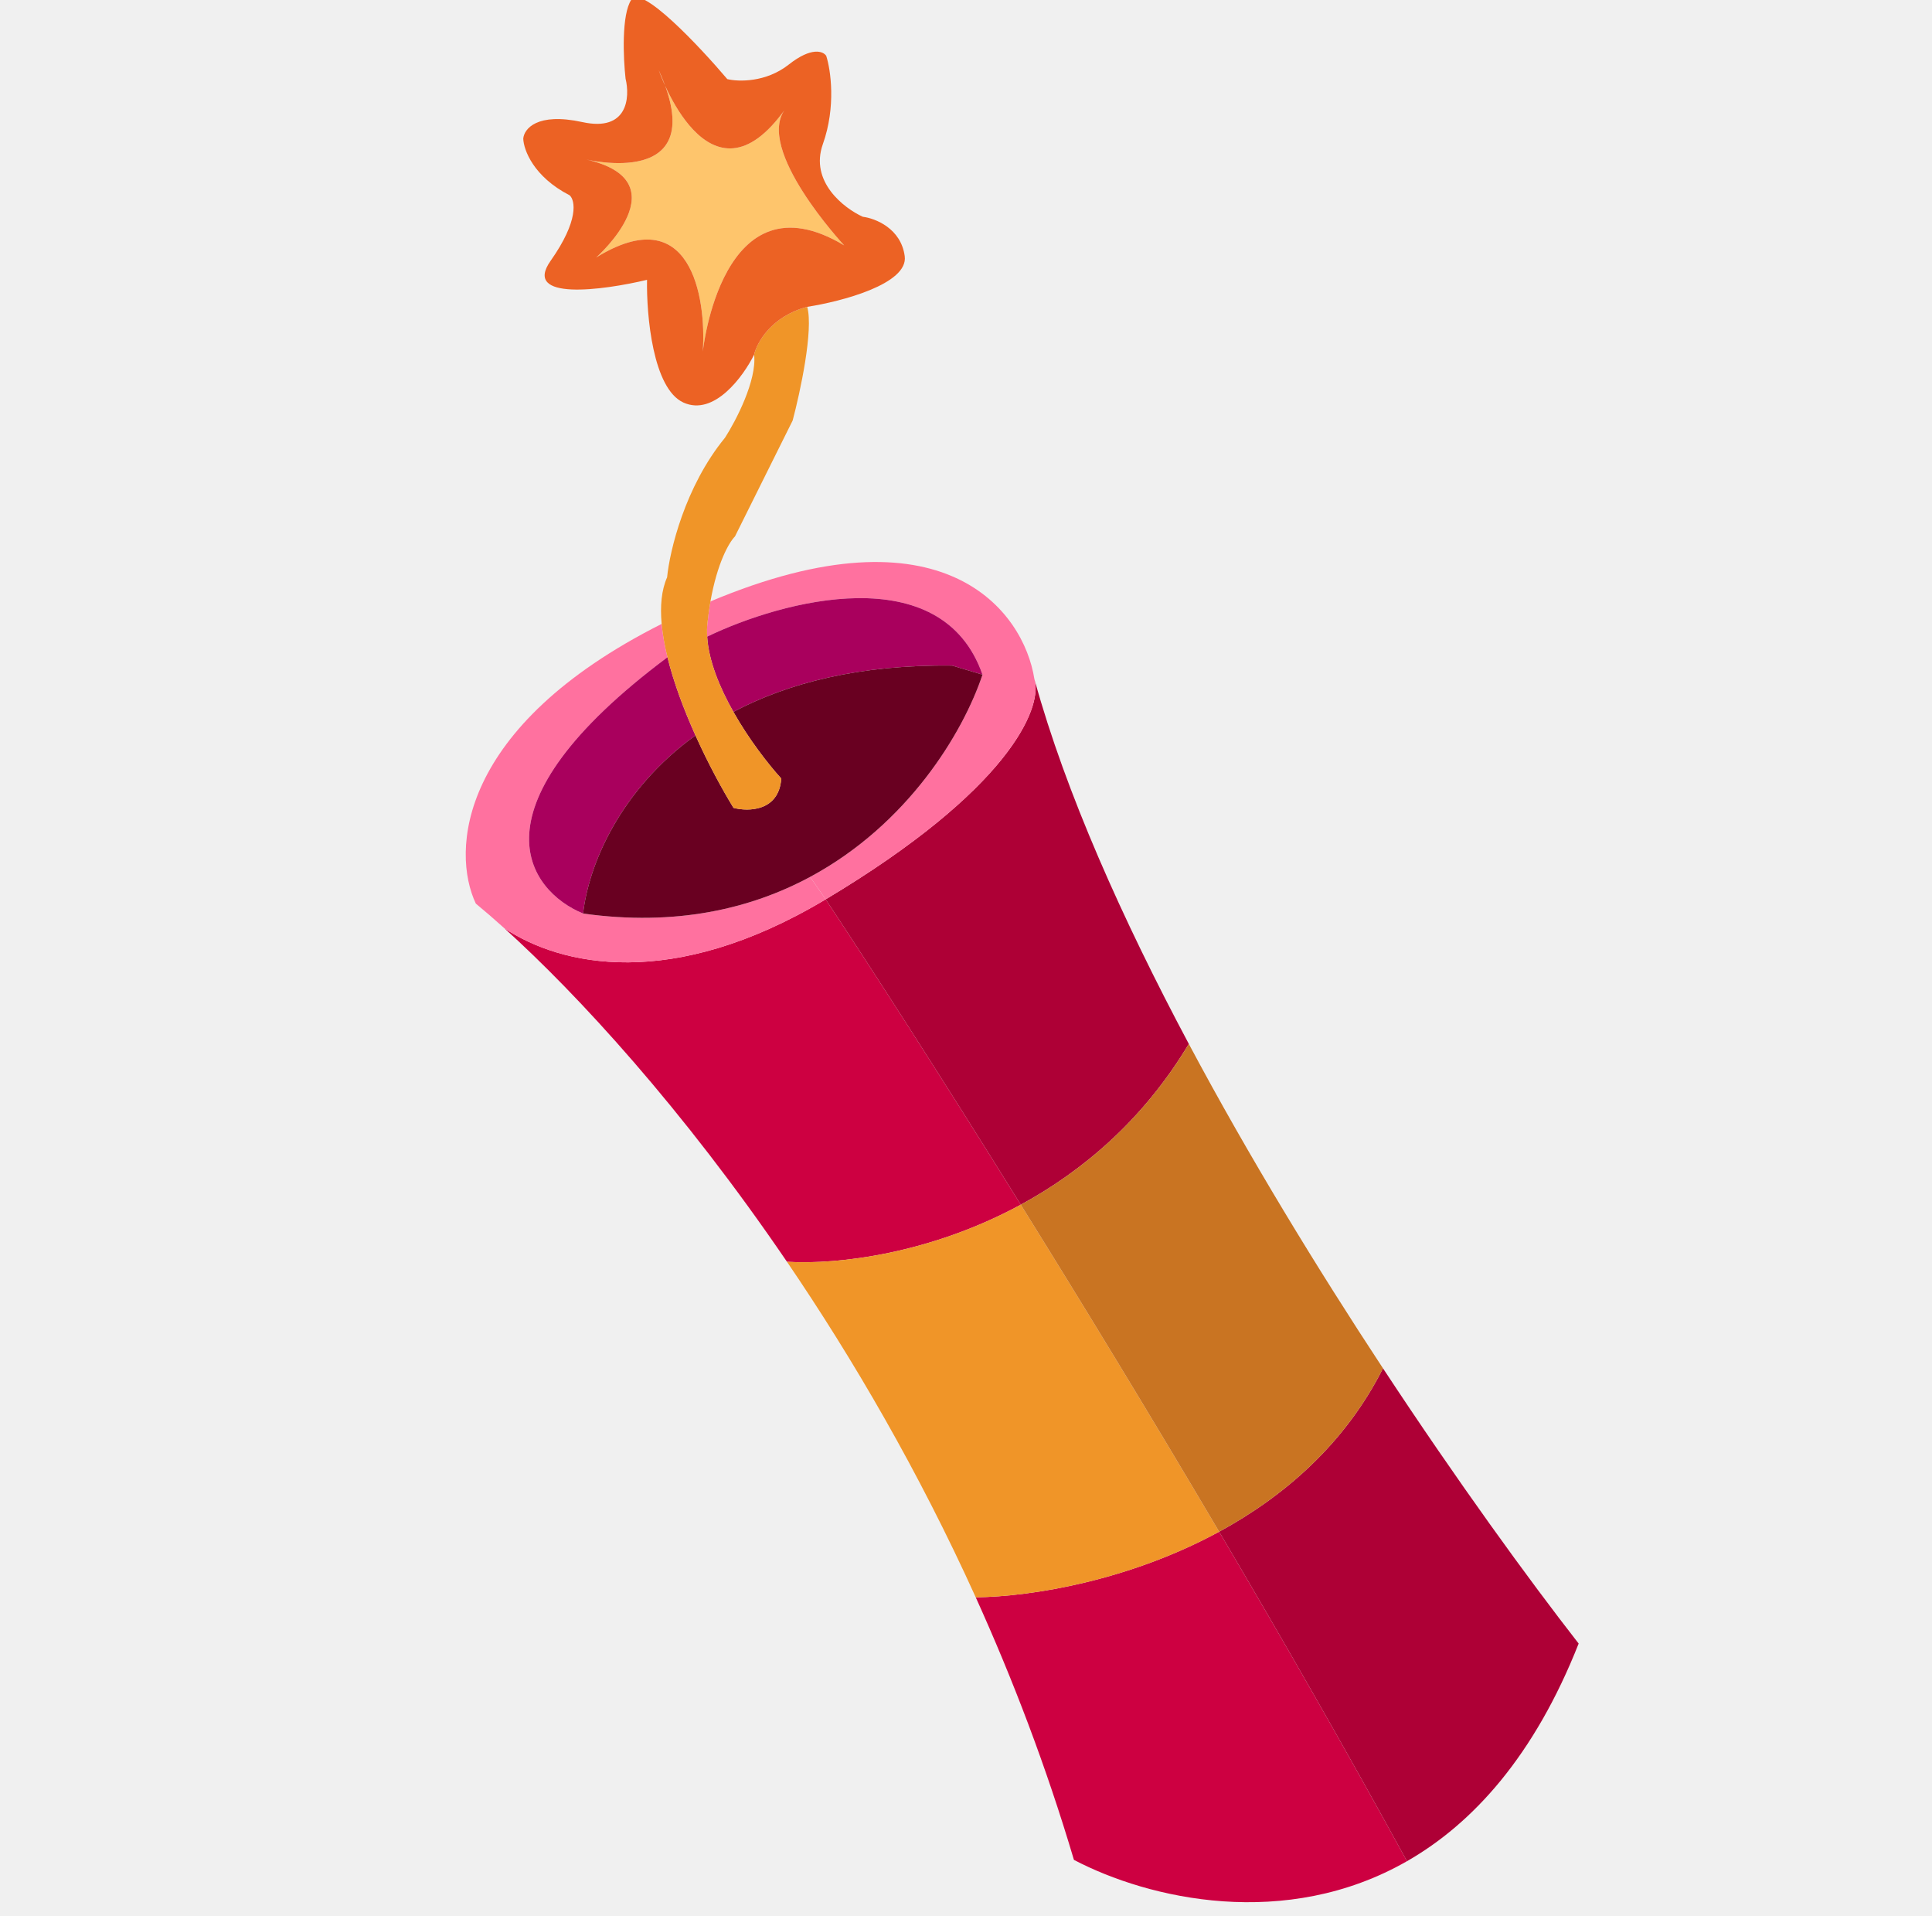
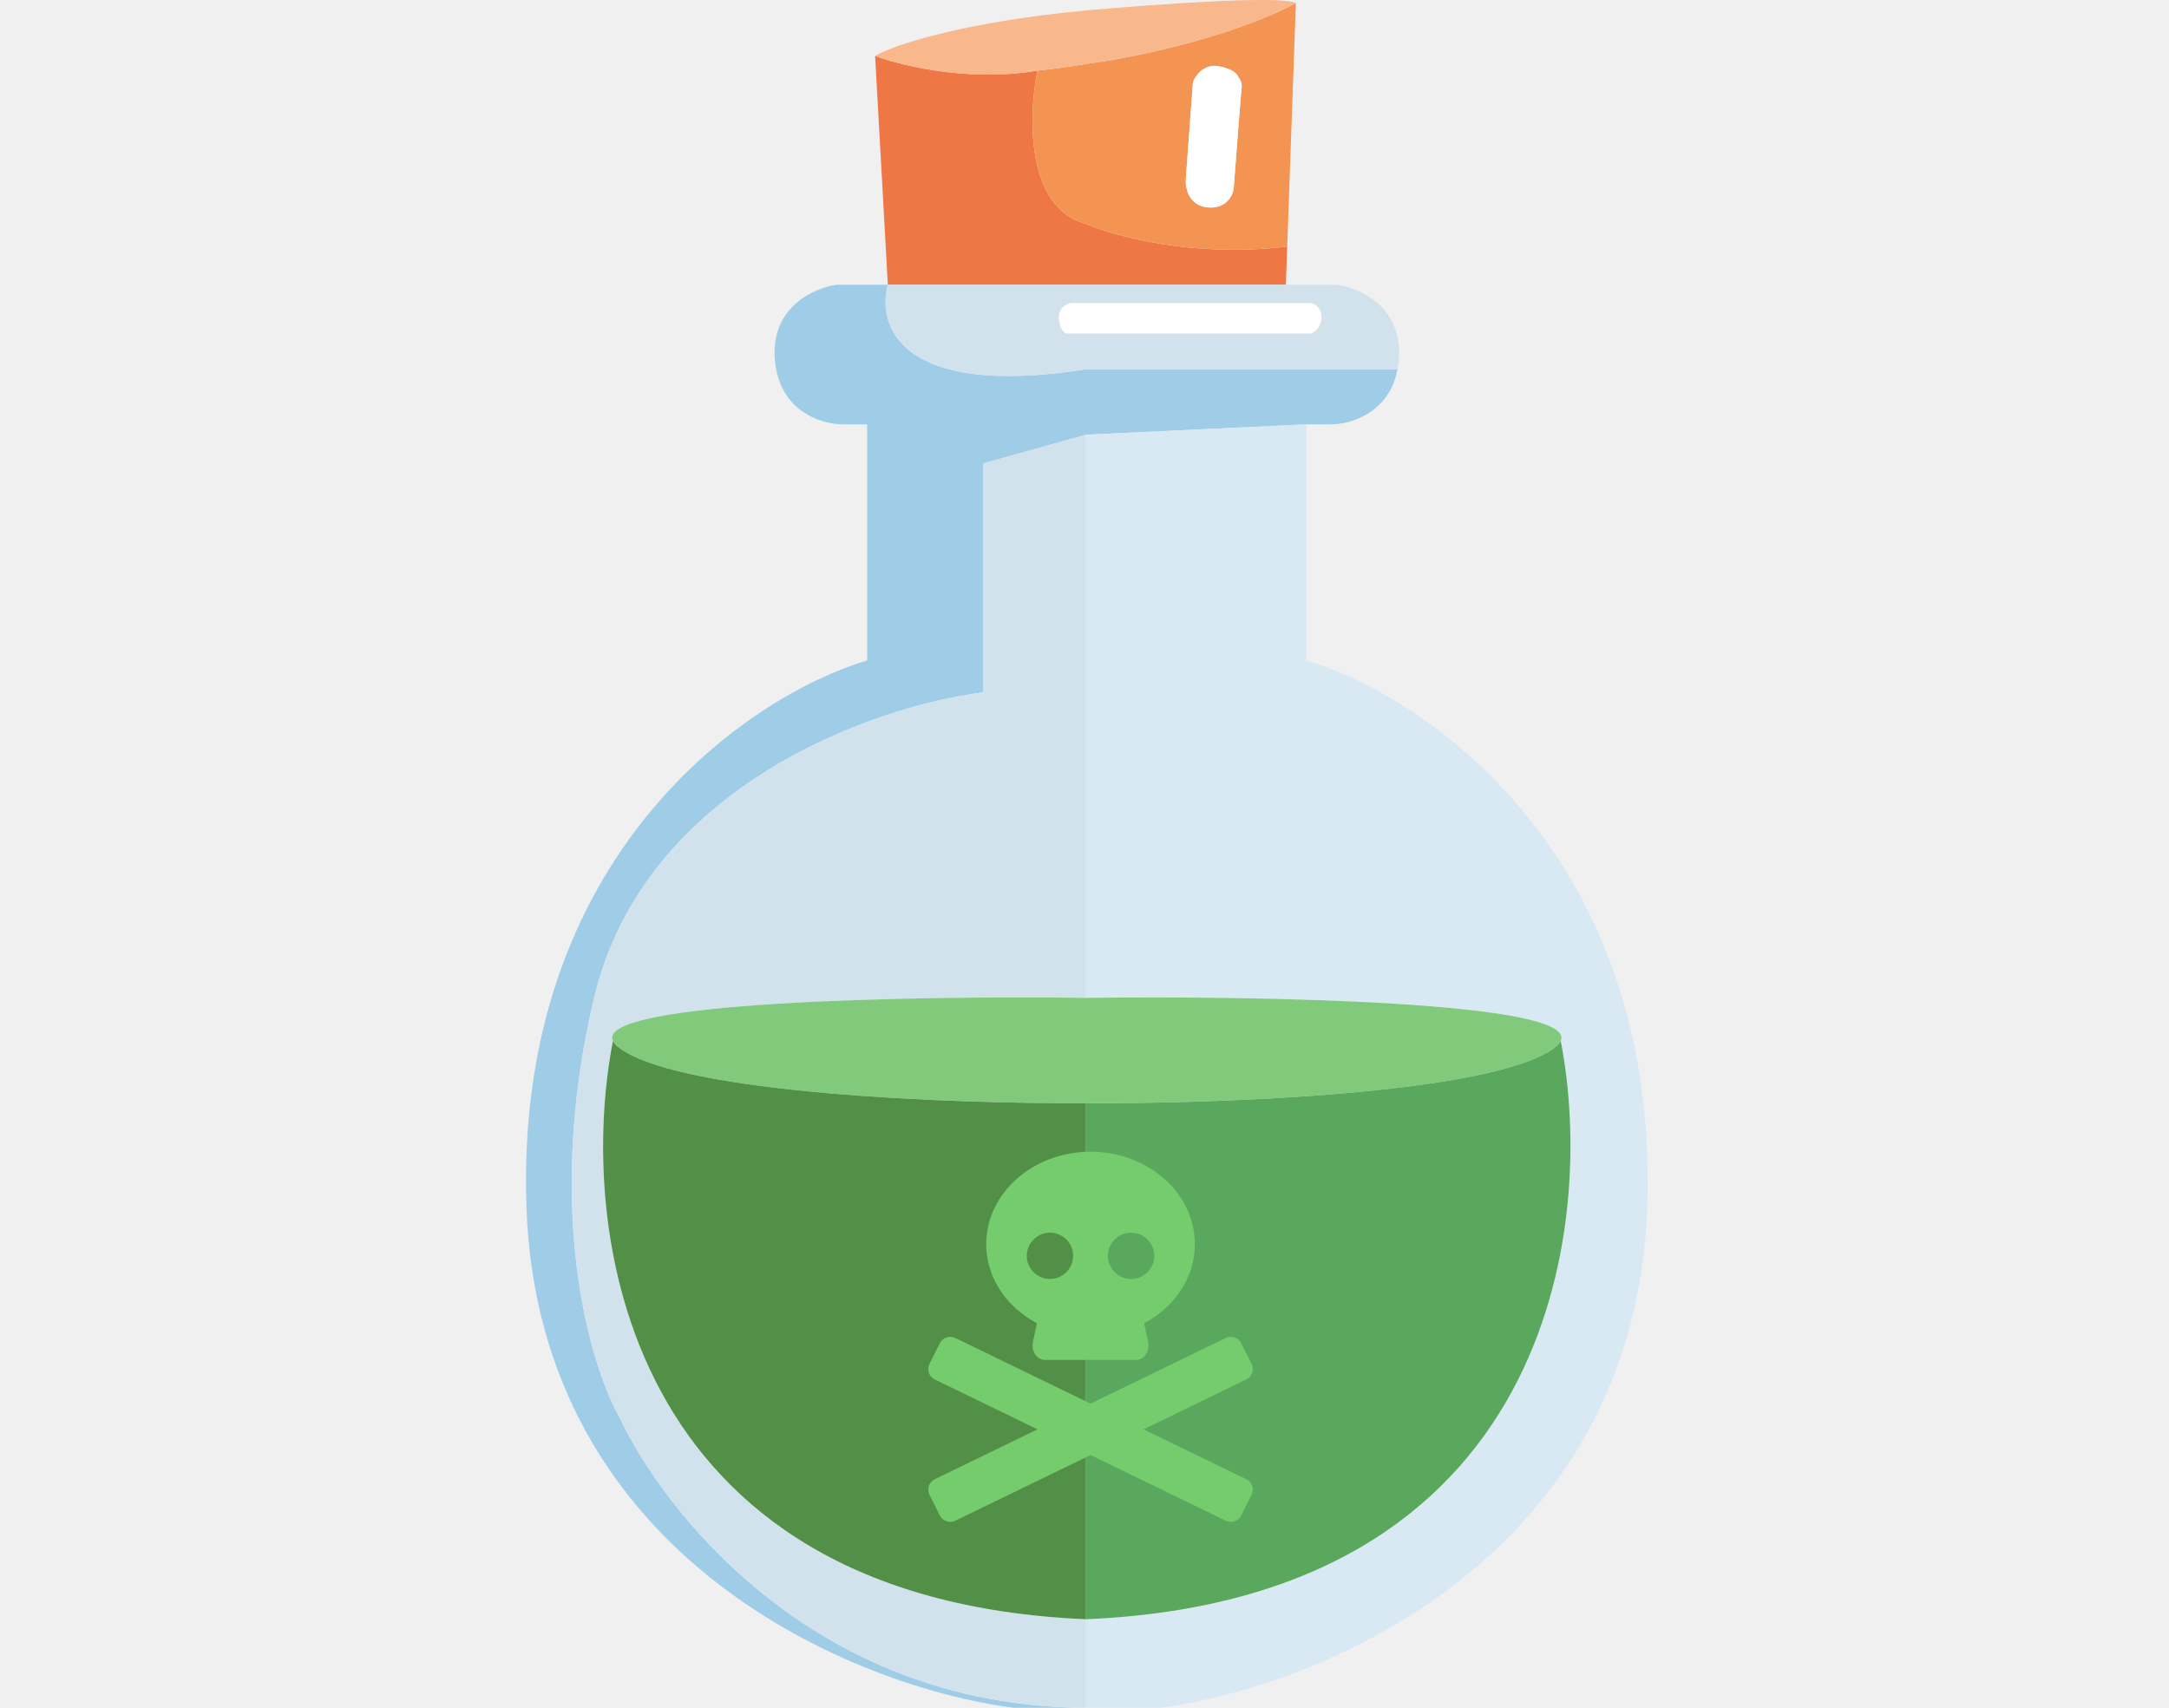
- <svg xmlns="http://www.w3.org/2000/svg" width="345" height="342" viewBox="0 0 345 342" fill="none">
-   <g clip-path="url(#clip0_649_261)">
-     <path d="M147.443 160.578C119.956 177.022 100.104 172.409 90.079 165.756C103.126 177.527 121.901 197.926 140.529 225.289C149.764 225.849 166.233 223.807 182.284 215.097C167.638 191.563 155.162 172.226 147.443 160.578Z" fill="#CD0041" />
-     <path d="M174.24 285.204C180.88 299.861 186.862 315.526 191.773 332.081C205.166 339.107 229.591 344.711 251.247 332.317C240.523 312.717 229.058 292.723 217.705 273.487C201.735 282.172 184.37 285.076 174.24 285.204Z" fill="#CD0041" />
-     <path d="M184.79 121.526C185.992 126.598 180.208 140.976 147.443 160.578C155.162 172.226 167.638 191.563 182.284 215.097C193.309 209.114 204.137 199.985 212.29 186.391C200.397 164.073 190.322 141.536 184.79 121.526Z" fill="#AE0036" />
-     <path d="M281.902 293.457C272.91 281.919 260.278 264.545 246.964 244.316C240.14 257.846 229.289 267.187 217.705 273.487C229.058 292.723 240.523 312.717 251.247 332.317C263.024 325.577 273.983 313.512 281.902 293.457Z" fill="#AE0036" />
-     <path d="M140.529 225.289C152.321 242.61 164.055 262.723 174.24 285.204C184.37 285.076 201.735 282.172 217.705 273.487C205.406 252.649 193.239 232.699 182.284 215.097C166.233 223.807 149.764 225.849 140.529 225.289Z" fill="#F09528" />
-     <path d="M246.964 244.316C235.262 226.537 223.034 206.554 212.29 186.391C204.137 199.985 193.309 209.114 182.284 215.097C193.239 232.699 205.406 252.649 217.705 273.487C229.289 267.187 240.14 257.846 246.964 244.316Z" fill="#C97422" />
-     <path d="M118.152 111.4C81.664 129.787 80.577 152.054 84.969 161.337C86.55 162.639 88.259 164.113 90.079 165.756C100.104 172.409 119.956 177.022 147.443 160.578L144.665 156.573C134.049 162.284 120.626 165.427 104.124 163.113C94.224 159.017 83.377 144.128 119.191 117.346C118.686 115.292 118.323 113.291 118.152 111.4Z" fill="#FF719F" />
-     <path d="M126.868 107.382C126.656 108.586 126.471 109.889 126.324 111.295C126.243 112.067 126.231 112.861 126.28 113.673C139.637 107.216 168.169 99.534 175.447 120.462C171.964 130.883 162.103 147.192 144.665 156.573L147.443 160.578C180.208 140.976 185.992 126.598 184.79 121.526L184.761 121.42C184.743 121.354 184.725 121.289 184.707 121.223C182.822 109.171 168.597 89.838 126.868 107.382Z" fill="#FF719F" />
-     <path d="M104.124 163.113C105.102 154.542 110.601 141.125 124.191 131.305C122.166 126.807 120.321 121.942 119.191 117.346C83.377 144.128 94.224 159.017 104.124 163.113Z" fill="#A9005D" />
-     <path d="M170.024 118.844L175.447 120.462C168.169 99.534 139.637 107.216 126.28 113.673C126.539 117.968 128.499 122.744 130.963 127.106C140.628 121.994 153.393 118.635 170.024 118.844Z" fill="#A9005D" />
-     <path d="M175.447 120.462L170.024 118.844C153.393 118.635 140.628 121.994 130.963 127.106C133.746 132.033 137.172 136.432 139.516 139.013C139.084 144.873 133.649 144.943 130.985 144.245C129.005 141.015 126.482 136.395 124.191 131.305C110.601 141.125 105.102 154.542 104.124 163.113C120.626 165.427 134.049 162.284 144.665 156.573C162.103 147.192 171.964 130.883 175.447 120.462Z" fill="#690021" />
-     <path d="M129.464 78.156C122.284 86.908 119.58 98.42 119.125 103.082C118.113 105.364 117.864 108.226 118.152 111.4C118.323 113.291 118.686 115.292 119.191 117.346C120.321 121.942 122.166 126.807 124.191 131.305C126.482 136.395 129.005 141.015 130.985 144.245C133.649 144.943 139.084 144.873 139.516 139.013C137.172 136.432 133.746 132.033 130.963 127.106C128.499 122.744 126.539 117.968 126.28 113.673C126.231 112.861 126.243 112.067 126.324 111.295C126.471 109.889 126.656 108.586 126.868 107.382C128.083 100.48 130.196 96.832 131.24 95.788L141.547 75.08C142.89 70.037 145.289 58.919 144.148 54.784C137.729 56.483 135.152 61.179 134.666 63.314C135.173 67.931 131.409 75.132 129.464 78.156Z" fill="#F09528" />
-     <path d="M104.476 28.429C121.992 32.26 106.473 45.967 106.473 45.967C123.269 35.616 126.156 52.859 125.501 62.775C125.501 62.775 128.86 30.669 150.744 43.811C150.744 43.811 134.635 26.539 140.28 19.392C126.62 38.706 117.637 12.542 117.637 12.542C127.496 34.185 104.476 28.429 104.476 28.429Z" fill="#FEC56C" />
-     <path fill-rule="evenodd" clip-rule="evenodd" d="M134.666 63.314C135.152 61.179 137.729 56.483 144.148 54.784C150.226 53.843 162.218 50.718 161.558 45.746C160.899 40.773 156.294 38.98 154.074 38.706C150.702 37.173 144.554 32.432 146.939 25.735C149.324 19.037 148.335 12.437 147.542 9.974C147.014 9.149 144.936 8.305 140.851 11.527C136.766 14.749 131.834 14.603 129.878 14.127C124.921 8.282 114.555 -2.744 112.754 -0.08C110.952 2.584 111.305 10.438 111.707 14.032C112.521 17.362 112.119 23.578 104 21.801C95.882 20.025 93.578 23.027 93.44 24.75C93.503 26.738 95.247 31.543 101.717 34.867C102.71 35.755 103.423 39.338 98.323 46.569C93.224 53.799 107.678 51.844 115.543 49.963C115.427 56.231 116.564 69.39 122.044 71.876C127.524 74.363 132.742 67.204 134.666 63.314ZM106.473 45.967C106.473 45.967 121.992 32.26 104.476 28.429C104.476 28.429 127.496 34.185 117.637 12.542C117.637 12.542 126.62 38.706 140.28 19.392C134.635 26.539 150.744 43.811 150.744 43.811C128.86 30.669 125.501 62.775 125.501 62.775C126.156 52.859 123.269 35.616 106.473 45.967Z" fill="#EC6224" />
-   </g>
-   <defs>
-     <clipPath id="clip0_649_261">
-       <rect width="345" height="342" fill="white" />
-     </clipPath>
-   </defs>
+ <svg xmlns="http://www.w3.org/2000/svg" width="400" height="315" viewBox="0 0 400 315" fill="none">
+   <path d="M154.336 52.521C150.226 53.061 142.181 56.553 142.886 66.204C143.59 75.856 151.498 78.269 155.364 78.269H159.915V121.819C138.041 128.342 94.852 157.63 97.083 222.603C99.315 287.575 157.908 311.273 186.926 315H200.285C149.197 314.765 121.746 277.531 114.259 261.445C108.82 251.931 100.266 223.132 109.561 184.055C118.857 144.977 161.292 130.206 181.348 127.704V85.478L200.285 80.182L240.949 78.269H245.5C249.097 78.269 256.192 76.18 257.73 68.117H200.285C165.874 73.531 161.676 59.976 163.732 52.521H154.336Z" fill="#9FCDE7" />
+   <path d="M113.034 192C109.675 184.719 168.549 183.638 200.285 184.055V80.182L181.348 85.478V127.704C161.292 130.206 118.857 144.977 109.561 184.055C100.266 223.132 108.82 251.931 114.259 261.445C121.746 277.531 149.197 314.765 200.285 315V298.669C114.317 295.02 106.396 226.036 113.034 192Z" fill="#D1E2EC" />
+   <path d="M200.285 80.182V184.055C232.021 183.638 291.189 184.719 287.83 192C294.468 226.036 286.252 295.02 200.285 298.669V315H213.937C242.955 311.273 301.549 287.575 303.781 222.603C306.012 157.63 262.823 128.342 240.949 121.819V78.269L200.285 80.182Z" fill="#D8E9F4" />
+   <path d="M114.259 193.324C125.768 201.799 176.307 203.623 200.285 203.476C224.263 203.623 275.095 201.799 286.605 193.324C287.233 192.861 287.636 192.42 287.83 192C291.189 184.719 232.021 183.638 200.285 184.055C168.549 183.638 109.675 184.719 113.034 192C113.228 192.42 113.631 192.861 114.259 193.324Z" fill="#81CA7B" />
+   <path d="M200.285 203.476C176.307 203.623 125.768 201.799 114.259 193.324C113.631 192.861 113.228 192.42 113.034 192C106.396 226.036 114.317 295.02 200.285 298.669V203.476Z" fill="#529048" />
+   <path d="M200.285 203.476V298.669C286.252 295.02 294.468 226.036 287.83 192C287.636 192.42 287.233 192.861 286.605 193.324C275.095 201.799 224.263 203.623 200.285 203.476Z" fill="#5AA85D" />
+   <path d="M163.732 52.521H200.432H237.132L237.383 45.459C220.334 47.578 205.645 43.595 200.432 41.34C189.132 38.515 189.642 21.281 191.31 13.018C177.864 15.356 164.412 11.55 161.383 10.295L163.732 52.521Z" fill="#EF7745" />
+   <path fill-rule="evenodd" clip-rule="evenodd" d="M238.98 0.585C226.15 7.294 207.69 10.835 200.432 11.766C197.164 12.323 194.127 12.731 191.31 13.018C189.642 21.281 189.132 38.515 200.432 41.34C205.645 43.595 220.334 47.578 237.383 45.459L238.98 0.585ZM224.708 12.208C222.001 11.737 220.442 13.973 220 15.15L218.676 33.1C218.578 34.67 219.235 37.897 222.648 38.25C226.062 38.603 227.308 36.141 227.504 34.866C227.945 29.03 228.857 17.122 228.975 16.18C229.093 15.239 228.632 14.513 228.386 14.268C228.288 13.777 227.415 12.679 224.708 12.208Z" fill="#F39452" />
+   <path d="M220 15.15C220.442 13.973 222.001 11.737 224.708 12.208C227.415 12.679 228.288 13.777 228.386 14.268C228.632 14.513 229.093 15.239 228.975 16.18C228.857 17.122 227.945 29.03 227.504 34.866C227.308 36.141 226.062 38.603 222.648 38.25C219.235 37.897 218.578 34.67 218.676 33.1L220 15.15Z" fill="white" />
+   <path d="M200.432 1.909C176.944 4.145 164.612 8.432 161.383 10.295C164.412 11.55 177.864 15.356 191.31 13.018C194.127 12.731 197.164 12.323 200.432 11.766C207.69 10.835 226.15 7.294 238.98 0.585C235.75 -1.279 200.432 1.909 200.432 1.909Z" fill="#F8B88C" />
+   <path fill-rule="evenodd" clip-rule="evenodd" d="M200.432 52.521H163.732C161.676 59.976 165.874 73.531 200.285 68.117H257.73C257.845 67.513 257.929 66.876 257.978 66.204C258.683 56.553 250.638 53.061 246.528 52.521H237.132H200.432ZM197.489 55.905H200.4H241.775C242.413 56.052 243.688 56.677 243.688 58.554C243.688 60.319 242.413 61.251 241.775 61.496H200.347H196.607C196.214 61.349 195.4 60.584 195.282 58.701C195.165 56.818 196.705 56.052 197.489 55.905Z" fill="#D1E2EC" />
+   <path d="M200.4 55.905H197.489C196.705 56.052 195.165 56.818 195.282 58.701C195.4 60.584 196.214 61.349 196.607 61.496H200.347H241.775C242.413 61.251 243.688 60.319 243.688 58.554C243.688 56.677 242.413 56.052 241.775 55.905H200.4Z" fill="white" />
+   <path d="M229.855 272.85L210.887 263.641L229.856 254.431C230.912 253.905 231.34 252.623 230.811 251.57L228.9 247.752C228.372 246.698 227.088 246.27 226.031 246.797L201.113 258.895L176.194 246.797C175.138 246.27 173.854 246.697 173.325 247.752L171.414 251.57C170.886 252.623 171.313 253.905 172.369 254.431L191.338 263.641L172.37 272.85C171.315 273.377 170.886 274.658 171.415 275.713L173.327 279.531C173.854 280.584 175.138 281.012 176.195 280.484L201.113 268.387L226.031 280.484C227.087 281.011 228.371 280.584 228.9 279.531L230.811 275.713C231.339 274.658 230.91 273.377 229.855 272.85ZM191.227 244.075L190.495 247.525C190.138 249.208 191.219 250.839 192.692 250.839H209.536C211.009 250.839 212.09 249.208 211.733 247.525L210.998 244.075C216.58 241.087 220.35 235.708 220.35 229.503C220.35 220.076 211.737 212.434 201.113 212.434C190.488 212.434 181.875 220.076 181.875 229.503C181.875 235.708 185.645 241.087 191.227 244.075ZM208.594 227.369C210.952 227.369 212.869 229.283 212.869 231.636C212.869 233.99 210.952 235.904 208.594 235.904C206.236 235.904 204.319 233.99 204.319 231.636C204.319 229.283 206.236 227.369 208.594 227.369ZM193.631 227.369C195.989 227.369 197.906 229.283 197.906 231.636C197.906 233.99 195.989 235.904 193.631 235.904C191.273 235.904 189.356 233.99 189.356 231.636C189.356 229.283 191.273 227.369 193.631 227.369Z" fill="#74CC6C" />
</svg>
